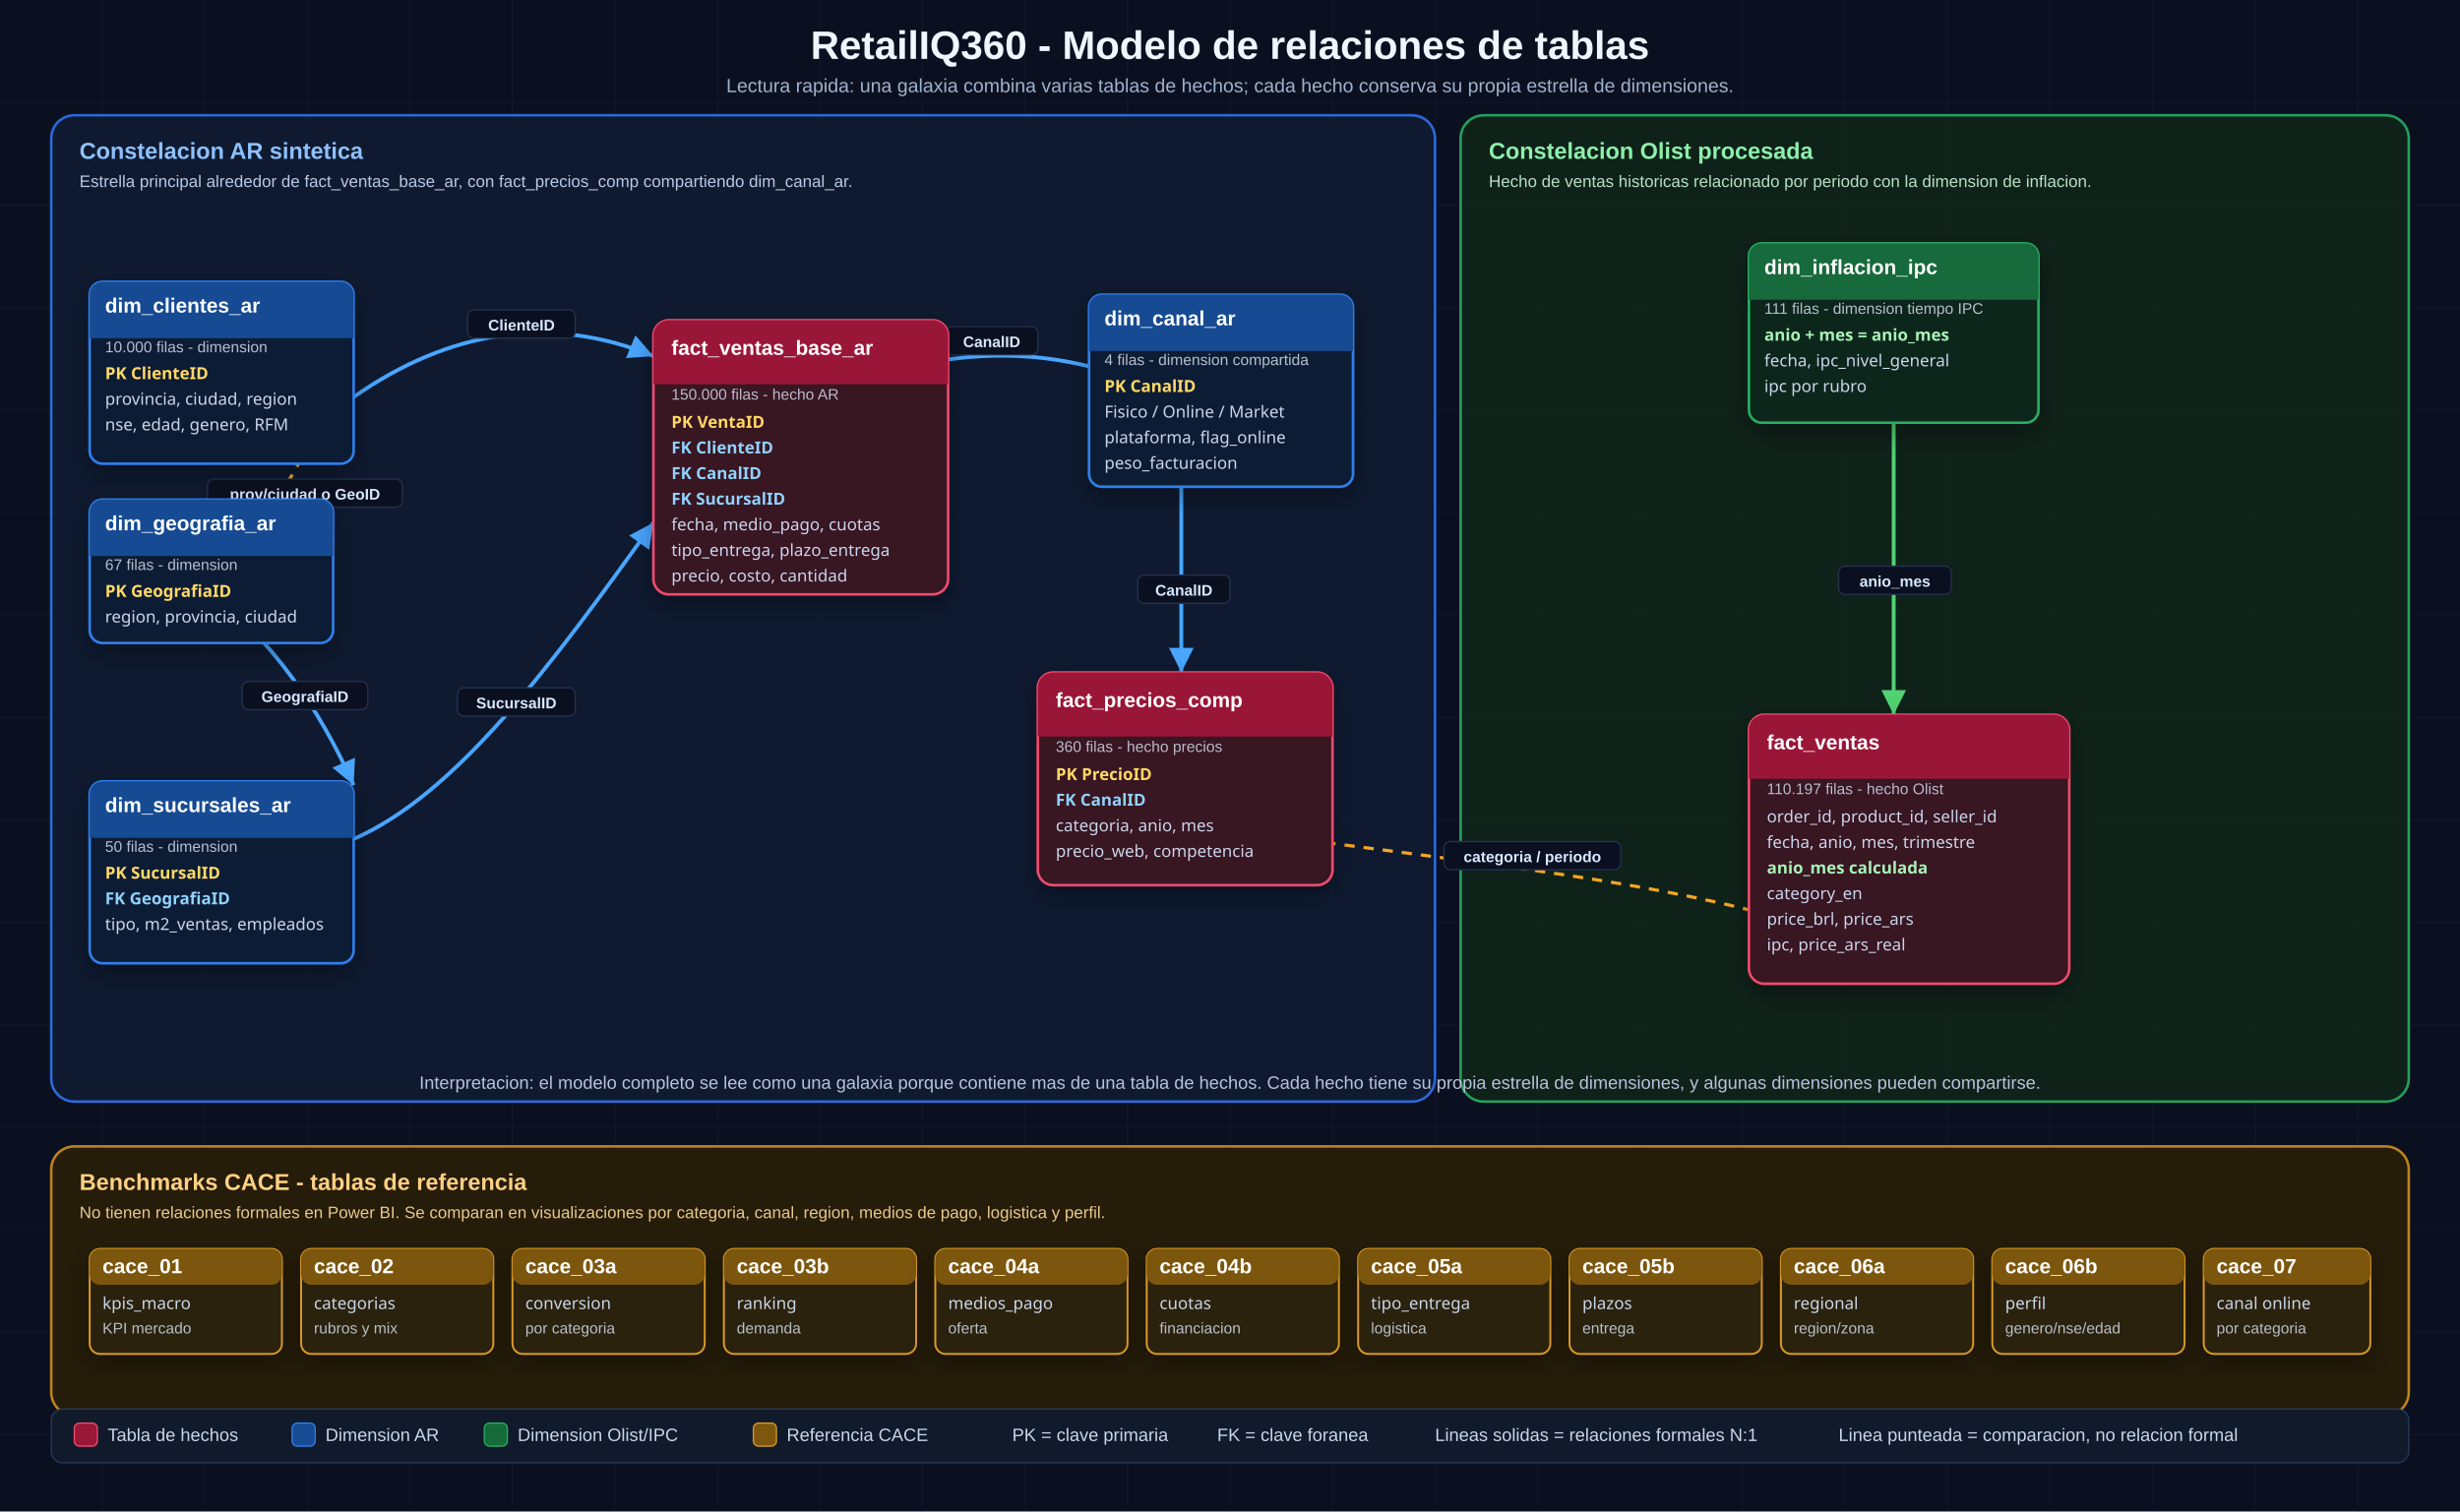
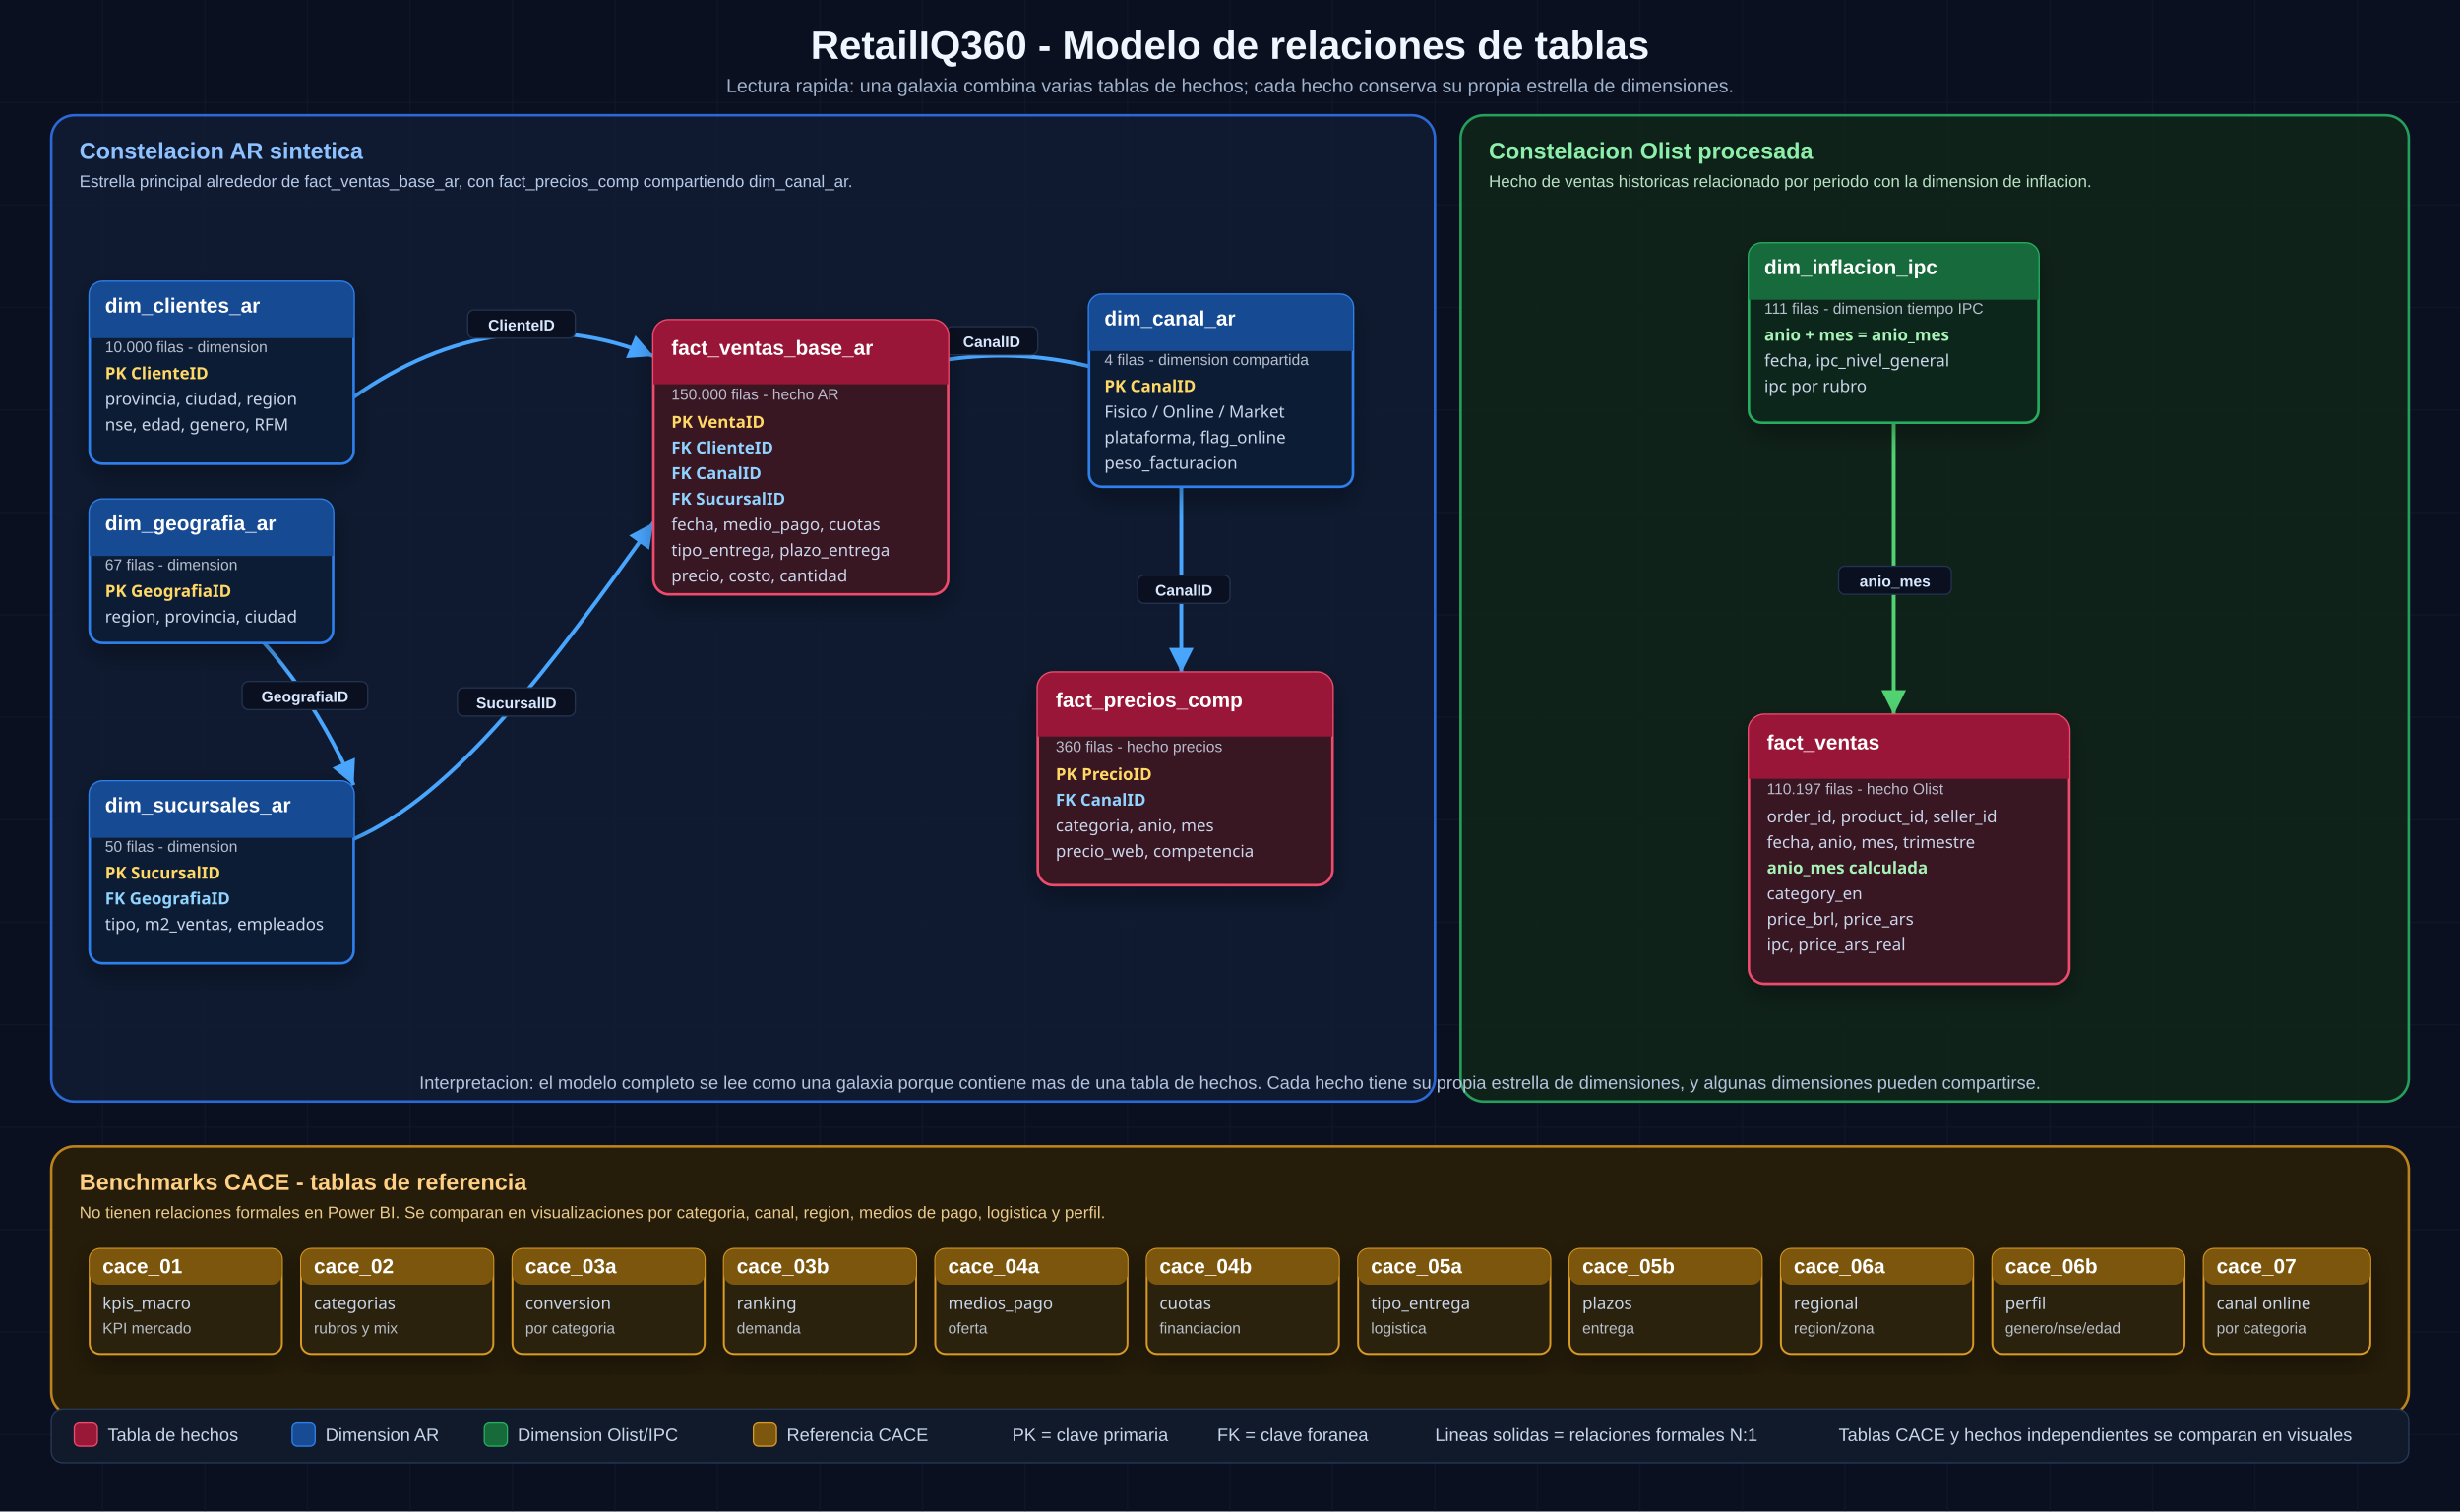
<svg xmlns="http://www.w3.org/2000/svg" width="1920" height="1180" viewBox="0 0 1920 1180" role="img" aria-labelledby="title desc">
  <defs>
    <marker id="arrow-blue" viewBox="0 0 10 10" refX="9" refY="5" markerWidth="8" markerHeight="8" orient="auto">
      <path d="M1 1 L9 5 L1 9 Z" fill="#49a6ff" />
    </marker>
    <marker id="arrow-green" viewBox="0 0 10 10" refX="9" refY="5" markerWidth="8" markerHeight="8" orient="auto">
      <path d="M1 1 L9 5 L1 9 Z" fill="#52d273" />
    </marker>
    <marker id="arrow-orange" viewBox="0 0 10 10" refX="9" refY="5" markerWidth="8" markerHeight="8" orient="auto">
      <path d="M1 1 L9 5 L1 9 Z" fill="#f5a623" />
    </marker>
    <filter id="shadow" x="-20%" y="-20%" width="140%" height="140%">
      <feDropShadow dx="0" dy="8" stdDeviation="10" flood-color="#000000" flood-opacity="0.32" />
    </filter>
    <style>
      .bg { fill: #0b1020; }
      .grid { stroke: #172038; stroke-width: 1; opacity: .65; }
      .title { fill: #eef6ff; font: 700 31px Segoe UI, Arial, sans-serif; }
      .subtitle { fill: #9fb2cc; font: 400 15px Segoe UI, Arial, sans-serif; }
      .zone-ar { fill: #101a31; stroke: #2d6cdf; stroke-width: 2; opacity: .96; }
      .zone-olist { fill: #10221a; stroke: #25a55f; stroke-width: 2; opacity: .96; }
      .zone-cace { fill: #261c08; stroke: #c4871c; stroke-width: 2; opacity: .96; }
      .zone-title { font: 700 18px Segoe UI, Arial, sans-serif; }
      .zone-note { font: 400 13px Segoe UI, Arial, sans-serif; }
      .fact .body { fill: #391321; stroke: #ef4b6d; stroke-width: 2; }
      .fact .head { fill: #9a1837; }
      .dim-blue .body { fill: #111d34; stroke: #2f80ed; stroke-width: 2; }
      .dim-blue .head { fill: #174b93; }
      .dim-green .body { fill: #10251b; stroke: #27ae60; stroke-width: 2; }
      .dim-green .head { fill: #176b3a; }
      .ref .body { fill: #2b200c; stroke: #d99a25; stroke-width: 1.5; }
      .ref .head { fill: #7d570e; }
      .box-title { fill: #ffffff; font: 700 16px Segoe UI, Arial, sans-serif; }
      .box-sub { fill: #d5e2f2; opacity: .82; font: 400 12px Segoe UI, Arial, sans-serif; }
      .col { fill: #c9d7ea; font: 400 13px Consolas, Segoe UI, monospace; }
      .pk { fill: #ffd966; font: 700 13px Consolas, Segoe UI, monospace; }
      .fk { fill: #8fd3ff; font: 700 13px Consolas, Segoe UI, monospace; }
      .calc { fill: #a7f3b7; font: 700 13px Consolas, Segoe UI, monospace; }
      .line-blue { fill: none; stroke: #49a6ff; stroke-width: 3; marker-end: url(#arrow-blue); }
      .line-green { fill: none; stroke: #52d273; stroke-width: 3; marker-end: url(#arrow-green); }
-       .line-orange { fill: none; stroke: #f5a623; stroke-width: 2.5; stroke-dasharray: 8 7; marker-end: url(#arrow-orange); }
      .rel-label { fill: #d8e8ff; font: 700 12px Segoe UI, Arial, sans-serif; }
      .rel-bg { fill: #0b1020; stroke: #23324f; stroke-width: 1; }
      .legend-text { fill: #c8d6eb; font: 400 14px Segoe UI, Arial, sans-serif; }
      .note { fill: #b4c4dc; font: 400 14px Segoe UI, Arial, sans-serif; }
    </style>
  </defs>
  <rect class="bg" width="1920" height="1180" />
  <g opacity=".5">
    <path class="grid" d="M0 80H1920M0 160H1920M0 240H1920M0 320H1920M0 400H1920M0 480H1920M0 560H1920M0 640H1920M0 720H1920M0 800H1920M0 880H1920M0 960H1920M0 1040H1920M0 1120H1920" />
    <path class="grid" d="M80 0V1180M160 0V1180M240 0V1180M320 0V1180M400 0V1180M480 0V1180M560 0V1180M640 0V1180M720 0V1180M800 0V1180M880 0V1180M960 0V1180M1040 0V1180M1120 0V1180M1200 0V1180M1280 0V1180M1360 0V1180M1440 0V1180M1520 0V1180M1600 0V1180M1680 0V1180M1760 0V1180M1840 0V1180" />
  </g>
  <text x="960" y="46" text-anchor="middle" class="title">RetailIQ360 - Modelo de relaciones de tablas</text>
  <text x="960" y="72" text-anchor="middle" class="subtitle">Lectura rapida: una galaxia combina varias tablas de hechos; cada hecho conserva su propia estrella de dimensiones.</text>
  <g transform="translate(40 90)">
    <rect width="1080" height="770" rx="18" class="zone-ar" />
    <text x="22" y="34" class="zone-title" fill="#8dc1ff">Constelacion AR sintetica</text>
    <text x="22" y="56" class="zone-note" fill="#b7c9e6">Estrella principal alrededor de fact_ventas_base_ar, con fact_precios_comp compartiendo dim_canal_ar.</text>
  </g>
  <g transform="translate(1140 90)">
    <rect width="740" height="770" rx="18" class="zone-olist" />
    <text x="22" y="34" class="zone-title" fill="#8df0aa">Constelacion Olist procesada</text>
    <text x="22" y="56" class="zone-note" fill="#b9dfc5">Hecho de ventas historicas relacionado por periodo con la dimension de inflacion.</text>
  </g>
  <path class="line-blue" d="M276 310 C350 258 430 245 510 278" />
  <rect x="365" y="242" width="84" height="22" rx="5" class="rel-bg" />
  <text x="407" y="258" text-anchor="middle" class="rel-label">ClienteID</text>
  <path class="line-blue" d="M276 655 C356 620 430 520 510 408" />
  <rect x="357" y="537" width="92" height="22" rx="5" class="rel-bg" />
  <text x="403" y="553" text-anchor="middle" class="rel-label">SucursalID</text>
  <path class="line-blue" d="M850 286 C785 270 720 278 666 302" />
  <rect x="738" y="255" width="72" height="22" rx="5" class="rel-bg" />
  <text x="774" y="271" text-anchor="middle" class="rel-label">CanalID</text>
  <path class="line-blue" d="M164 464 C210 496 250 554 276 613" />
  <rect x="189" y="532" width="98" height="22" rx="5" class="rel-bg" />
  <text x="238" y="548" text-anchor="middle" class="rel-label">GeografiaID</text>
-   <path class="line-orange" d="M164 444 C210 405 236 365 248 327" />
-   <rect x="162" y="374" width="152" height="22" rx="5" class="rel-bg" />
-   <text x="238" y="390" text-anchor="middle" class="rel-label">prov/ciudad o GeoID</text>
  <path class="line-blue" d="M922 380 C922 430 922 478 922 525" />
  <rect x="888" y="449" width="72" height="22" rx="5" class="rel-bg" />
  <text x="924" y="465" text-anchor="middle" class="rel-label">CanalID</text>
  <path class="line-green" d="M1478 329 C1478 405 1478 482 1478 558" />
  <rect x="1435" y="442" width="88" height="22" rx="5" class="rel-bg" />
  <text x="1479" y="458" text-anchor="middle" class="rel-label">anio_mes</text>
-   <path class="line-orange" d="M975 650 C1165 675 1302 690 1400 720" />
-   <rect x="1127" y="657" width="138" height="22" rx="5" class="rel-bg" />
-   <text x="1196" y="673" text-anchor="middle" class="rel-label">categoria / periodo</text>
  <g class="dim-blue" transform="translate(70 390)" filter="url(#shadow)">
    <rect class="body" width="190" height="112" rx="10" />
    <rect class="head" width="190" height="38" rx="10" />
    <path d="M0 30H190V44H0Z" fill="#174b93" />
    <text x="12" y="24" class="box-title">dim_geografia_ar</text>
    <text x="12" y="55" class="box-sub">67 filas - dimension</text>
    <text x="12" y="76" class="pk">PK GeografiaID</text>
    <text x="12" y="96" class="col">region, provincia, ciudad</text>
  </g>
  <g class="dim-blue" transform="translate(70 220)" filter="url(#shadow)">
    <rect class="body" width="206" height="142" rx="10" />
    <rect class="head" width="206" height="38" rx="10" />
    <path d="M0 30H206V44H0Z" fill="#174b93" />
    <text x="12" y="24" class="box-title">dim_clientes_ar</text>
    <text x="12" y="55" class="box-sub">10.000 filas - dimension</text>
    <text x="12" y="76" class="pk">PK ClienteID</text>
    <text x="12" y="96" class="col">provincia, ciudad, region</text>
    <text x="12" y="116" class="col">nse, edad, genero, RFM</text>
  </g>
  <g class="dim-blue" transform="translate(70 610)" filter="url(#shadow)">
    <rect class="body" width="206" height="142" rx="10" />
    <rect class="head" width="206" height="38" rx="10" />
    <path d="M0 30H206V44H0Z" fill="#174b93" />
    <text x="12" y="24" class="box-title">dim_sucursales_ar</text>
    <text x="12" y="55" class="box-sub">50 filas - dimension</text>
    <text x="12" y="76" class="pk">PK SucursalID</text>
    <text x="12" y="96" class="fk">FK GeografiaID</text>
    <text x="12" y="116" class="col">tipo, m2_ventas, empleados</text>
  </g>
  <g class="fact" transform="translate(510 250)" filter="url(#shadow)">
    <rect class="body" width="230" height="214" rx="12" />
    <rect class="head" width="230" height="44" rx="12" />
    <path d="M0 34H230V50H0Z" fill="#9a1837" />
    <text x="14" y="27" class="box-title">fact_ventas_base_ar</text>
    <text x="14" y="62" class="box-sub">150.000 filas - hecho AR</text>
    <text x="14" y="84" class="pk">PK VentaID</text>
    <text x="14" y="104" class="fk">FK ClienteID</text>
    <text x="14" y="124" class="fk">FK CanalID</text>
    <text x="14" y="144" class="fk">FK SucursalID</text>
    <text x="14" y="164" class="col">fecha, medio_pago, cuotas</text>
    <text x="14" y="184" class="col">tipo_entrega, plazo_entrega</text>
    <text x="14" y="204" class="col">precio, costo, cantidad</text>
  </g>
  <g class="dim-blue" transform="translate(850 230)" filter="url(#shadow)">
    <rect class="body" width="206" height="150" rx="10" />
    <rect class="head" width="206" height="38" rx="10" />
    <path d="M0 30H206V44H0Z" fill="#174b93" />
    <text x="12" y="24" class="box-title">dim_canal_ar</text>
    <text x="12" y="55" class="box-sub">4 filas - dimension compartida</text>
    <text x="12" y="76" class="pk">PK CanalID</text>
    <text x="12" y="96" class="col">Fisico / Online / Market</text>
    <text x="12" y="116" class="col">plataforma, flag_online</text>
    <text x="12" y="136" class="col">peso_facturacion</text>
  </g>
  <g class="fact" transform="translate(810 525)" filter="url(#shadow)">
    <rect class="body" width="230" height="166" rx="12" />
    <rect class="head" width="230" height="44" rx="12" />
    <path d="M0 34H230V50H0Z" fill="#9a1837" />
    <text x="14" y="27" class="box-title">fact_precios_comp</text>
    <text x="14" y="62" class="box-sub">360 filas - hecho precios</text>
    <text x="14" y="84" class="pk">PK PrecioID</text>
    <text x="14" y="104" class="fk">FK CanalID</text>
    <text x="14" y="124" class="col">categoria, anio, mes</text>
    <text x="14" y="144" class="col">precio_web, competencia</text>
  </g>
  <g class="dim-green" transform="translate(1365 190)" filter="url(#shadow)">
    <rect class="body" width="226" height="140" rx="10" />
    <rect class="head" width="226" height="38" rx="10" />
    <path d="M0 30H226V44H0Z" fill="#176b3a" />
    <text x="12" y="24" class="box-title">dim_inflacion_ipc</text>
    <text x="12" y="55" class="box-sub">111 filas - dimension tiempo IPC</text>
    <text x="12" y="76" class="calc">anio + mes = anio_mes</text>
    <text x="12" y="96" class="col">fecha, ipc_nivel_general</text>
    <text x="12" y="116" class="col">ipc por rubro</text>
  </g>
  <g class="fact" transform="translate(1365 558)" filter="url(#shadow)">
    <rect class="body" width="250" height="210" rx="12" />
    <rect class="head" width="250" height="44" rx="12" />
    <path d="M0 34H250V50H0Z" fill="#9a1837" />
    <text x="14" y="27" class="box-title">fact_ventas</text>
    <text x="14" y="62" class="box-sub">110.197 filas - hecho Olist</text>
    <text x="14" y="84" class="col">order_id, product_id, seller_id</text>
    <text x="14" y="104" class="col">fecha, anio, mes, trimestre</text>
    <text x="14" y="124" class="calc">anio_mes calculada</text>
    <text x="14" y="144" class="col">category_en</text>
    <text x="14" y="164" class="col">price_brl, price_ars</text>
    <text x="14" y="184" class="col">ipc, price_ars_real</text>
  </g>
  <g transform="translate(40 895)">
    <rect width="1840" height="210" rx="18" class="zone-cace" />
    <text x="22" y="34" class="zone-title" fill="#ffd083">Benchmarks CACE - tablas de referencia</text>
    <text x="22" y="56" class="zone-note" fill="#e9c98c">No tienen relaciones formales en Power BI. Se comparan en visualizaciones por categoria, canal, region, medios de pago, logistica y perfil.</text>
  </g>
  <g class="ref" transform="translate(70 975)" filter="url(#shadow)">
    <rect class="body" width="150" height="82" rx="8" />
    <rect class="head" width="150" height="28" rx="8" />
    <text x="10" y="19" class="box-title" font-size="13">cace_01</text>
    <text x="10" y="47" class="col">kpis_macro</text>
    <text x="10" y="66" class="box-sub">KPI mercado</text>
  </g>
  <g class="ref" transform="translate(235 975)" filter="url(#shadow)">
    <rect class="body" width="150" height="82" rx="8" />
    <rect class="head" width="150" height="28" rx="8" />
    <text x="10" y="19" class="box-title" font-size="13">cace_02</text>
    <text x="10" y="47" class="col">categorias</text>
    <text x="10" y="66" class="box-sub">rubros y mix</text>
  </g>
  <g class="ref" transform="translate(400 975)" filter="url(#shadow)">
    <rect class="body" width="150" height="82" rx="8" />
    <rect class="head" width="150" height="28" rx="8" />
    <text x="10" y="19" class="box-title" font-size="13">cace_03a</text>
    <text x="10" y="47" class="col">conversion</text>
    <text x="10" y="66" class="box-sub">por categoria</text>
  </g>
  <g class="ref" transform="translate(565 975)" filter="url(#shadow)">
    <rect class="body" width="150" height="82" rx="8" />
    <rect class="head" width="150" height="28" rx="8" />
    <text x="10" y="19" class="box-title" font-size="13">cace_03b</text>
    <text x="10" y="47" class="col">ranking</text>
    <text x="10" y="66" class="box-sub">demanda</text>
  </g>
  <g class="ref" transform="translate(730 975)" filter="url(#shadow)">
    <rect class="body" width="150" height="82" rx="8" />
    <rect class="head" width="150" height="28" rx="8" />
    <text x="10" y="19" class="box-title" font-size="13">cace_04a</text>
    <text x="10" y="47" class="col">medios_pago</text>
    <text x="10" y="66" class="box-sub">oferta</text>
  </g>
  <g class="ref" transform="translate(895 975)" filter="url(#shadow)">
    <rect class="body" width="150" height="82" rx="8" />
    <rect class="head" width="150" height="28" rx="8" />
    <text x="10" y="19" class="box-title" font-size="13">cace_04b</text>
    <text x="10" y="47" class="col">cuotas</text>
    <text x="10" y="66" class="box-sub">financiacion</text>
  </g>
  <g class="ref" transform="translate(1060 975)" filter="url(#shadow)">
    <rect class="body" width="150" height="82" rx="8" />
    <rect class="head" width="150" height="28" rx="8" />
    <text x="10" y="19" class="box-title" font-size="13">cace_05a</text>
    <text x="10" y="47" class="col">tipo_entrega</text>
    <text x="10" y="66" class="box-sub">logistica</text>
  </g>
  <g class="ref" transform="translate(1225 975)" filter="url(#shadow)">
    <rect class="body" width="150" height="82" rx="8" />
    <rect class="head" width="150" height="28" rx="8" />
    <text x="10" y="19" class="box-title" font-size="13">cace_05b</text>
    <text x="10" y="47" class="col">plazos</text>
    <text x="10" y="66" class="box-sub">entrega</text>
  </g>
  <g class="ref" transform="translate(1390 975)" filter="url(#shadow)">
    <rect class="body" width="150" height="82" rx="8" />
    <rect class="head" width="150" height="28" rx="8" />
    <text x="10" y="19" class="box-title" font-size="13">cace_06a</text>
    <text x="10" y="47" class="col">regional</text>
    <text x="10" y="66" class="box-sub">region/zona</text>
  </g>
  <g class="ref" transform="translate(1555 975)" filter="url(#shadow)">
    <rect class="body" width="150" height="82" rx="8" />
    <rect class="head" width="150" height="28" rx="8" />
    <text x="10" y="19" class="box-title" font-size="13">cace_06b</text>
    <text x="10" y="47" class="col">perfil</text>
    <text x="10" y="66" class="box-sub">genero/nse/edad</text>
  </g>
  <g class="ref" transform="translate(1720 975)" filter="url(#shadow)">
    <rect class="body" width="130" height="82" rx="8" />
    <rect class="head" width="130" height="28" rx="8" />
    <text x="10" y="19" class="box-title" font-size="13">cace_07</text>
    <text x="10" y="47" class="col">canal online</text>
    <text x="10" y="66" class="box-sub">por categoria</text>
  </g>
  <g transform="translate(40 1128)">
    <rect x="0" y="-28" width="1840" height="42" rx="9" fill="#111a2b" stroke="#253a5b" />
    <rect x="18" y="-17" width="18" height="18" rx="4" fill="#9a1837" stroke="#ef4b6d" />
    <text x="44" y="-3" class="legend-text">Tabla de hechos</text>
    <rect x="188" y="-17" width="18" height="18" rx="4" fill="#174b93" stroke="#2f80ed" />
    <text x="214" y="-3" class="legend-text">Dimension AR</text>
    <rect x="338" y="-17" width="18" height="18" rx="4" fill="#176b3a" stroke="#27ae60" />
    <text x="364" y="-3" class="legend-text">Dimension Olist/IPC</text>
    <rect x="548" y="-17" width="18" height="18" rx="4" fill="#7d570e" stroke="#d99a25" />
    <text x="574" y="-3" class="legend-text">Referencia CACE</text>
    <text x="750" y="-3" class="legend-text">PK = clave primaria</text>
    <text x="910" y="-3" class="legend-text">FK = clave foranea</text>
    <text x="1080" y="-3" class="legend-text">Lineas solidas = relaciones formales N:1</text>
-     <text x="1395" y="-3" class="legend-text">Linea punteada = comparacion, no relacion formal</text>
+     <text x="1395" y="-3" class="legend-text">Tablas CACE y hechos independientes se comparan en visuales</text>
  </g>
  <text x="960" y="850" text-anchor="middle" class="note">Interpretacion: el modelo completo se lee como una galaxia porque contiene mas de una tabla de hechos. Cada hecho tiene su propia estrella de dimensiones, y algunas dimensiones pueden compartirse.</text>
</svg>
